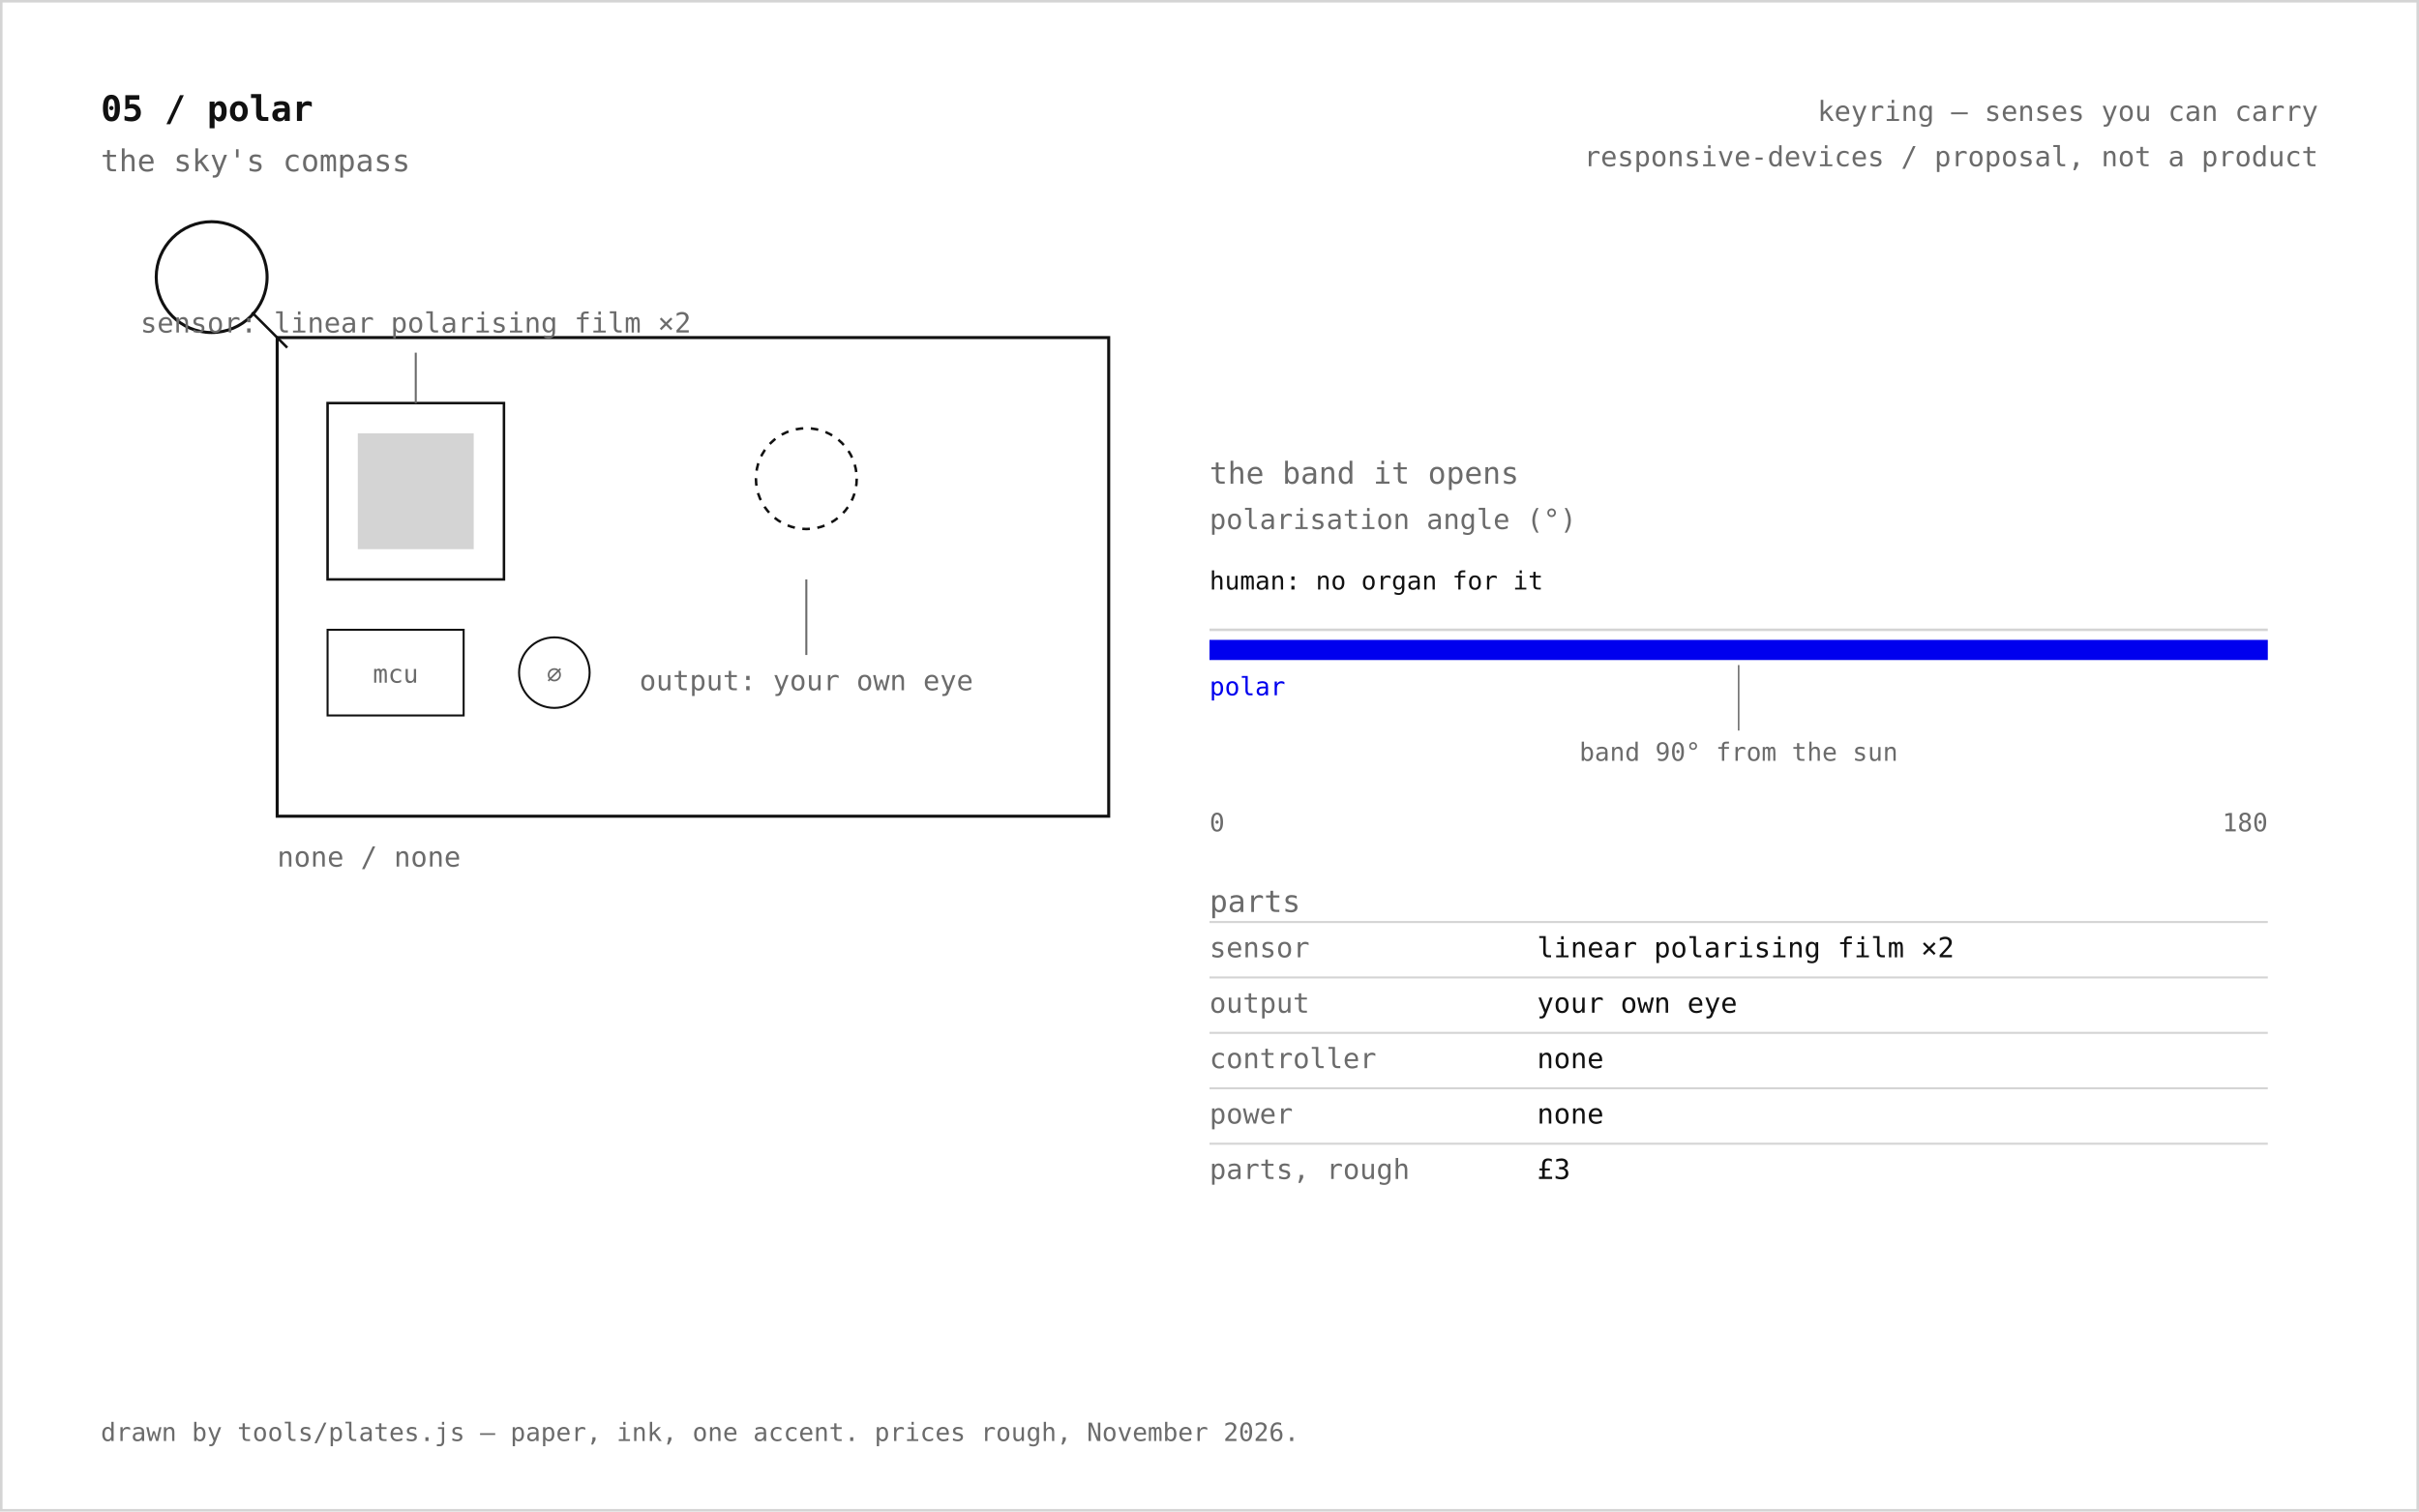
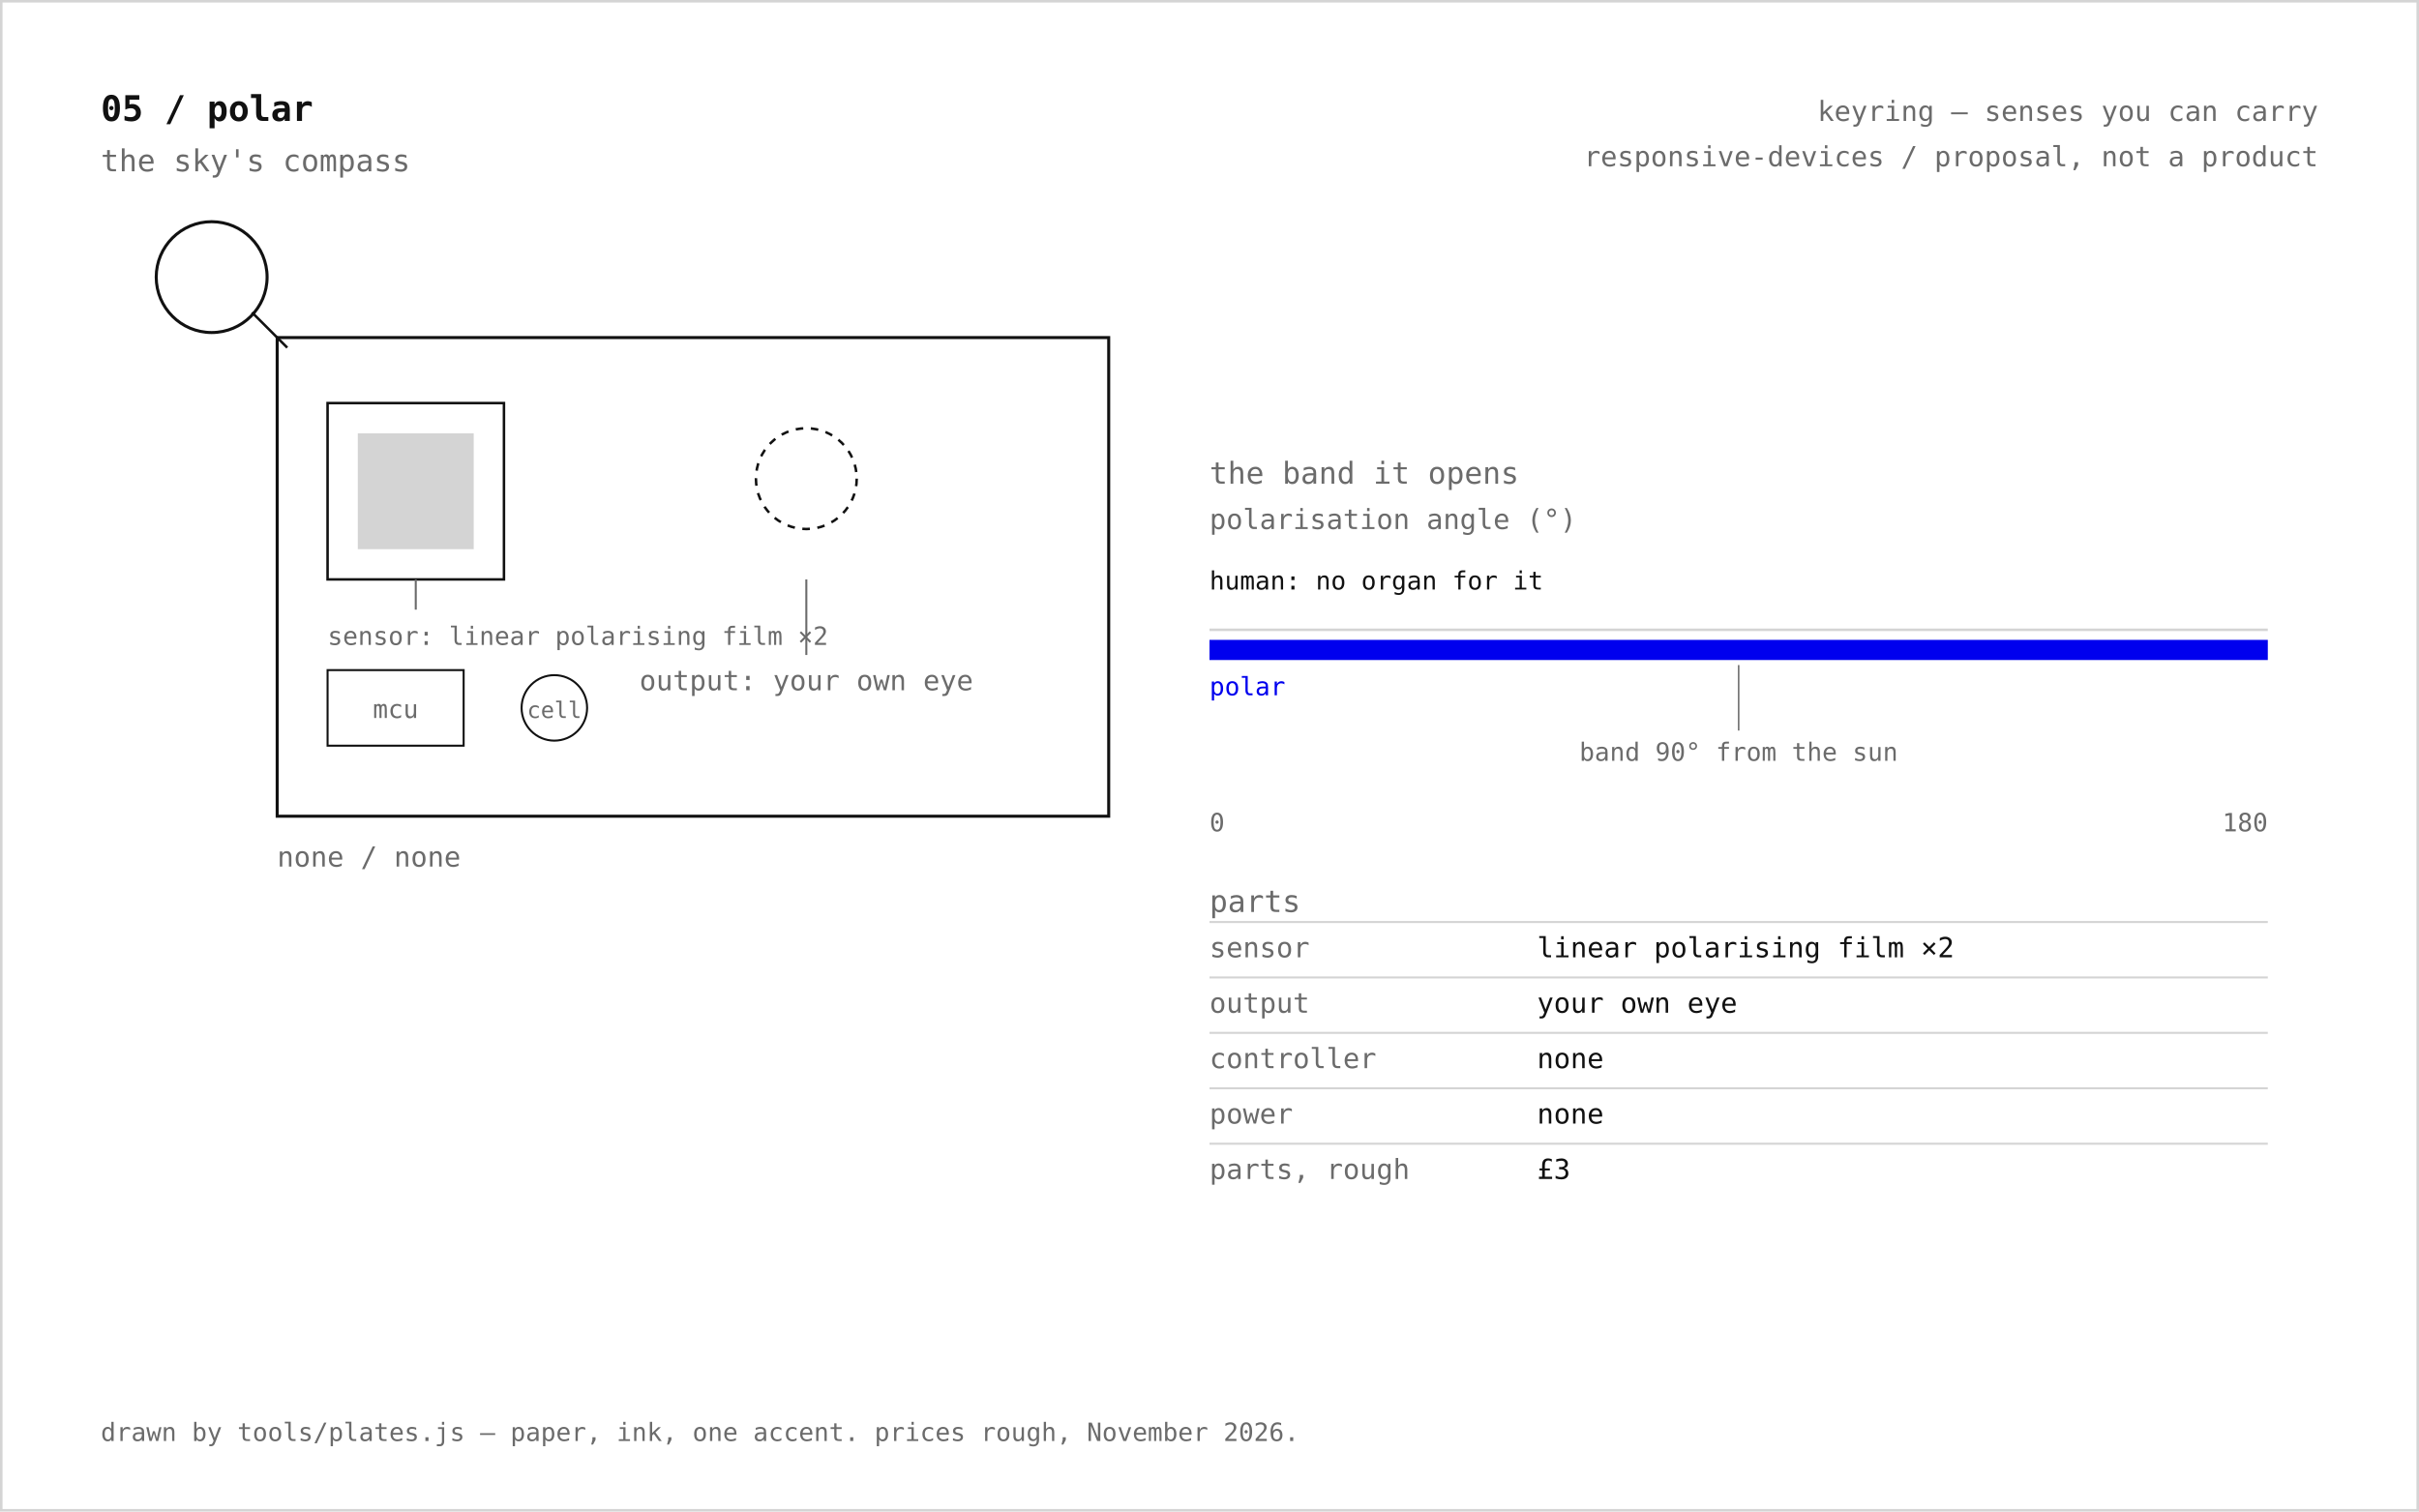
<svg xmlns="http://www.w3.org/2000/svg" viewBox="0 0 960 600" width="960" height="600" role="img" aria-label="polar — the sky's compass">
  <rect width="960" height="600" fill="#ffffff" />
  <rect x="0.5" y="0.5" width="959" height="599" fill="none" stroke="#d4d4d4" />
  <text x="40" y="48" font-family="IBM Plex Mono, ui-monospace, Menlo, monospace" font-size="14" fill="#111111" font-weight="600">05 / polar</text>
  <text x="40" y="68" font-family="IBM Plex Mono, ui-monospace, Menlo, monospace" font-size="12" fill="#6b6b6b">the sky's compass</text>
  <text x="920" y="48" font-family="IBM Plex Mono, ui-monospace, Menlo, monospace" font-size="11" fill="#6b6b6b" text-anchor="end">keyring — senses you can carry</text>
  <text x="920" y="66" font-family="IBM Plex Mono, ui-monospace, Menlo, monospace" font-size="11" fill="#6b6b6b" text-anchor="end">responsive-devices / proposal, not a product</text>
  <circle cx="84" cy="110" r="22" fill="none" stroke="#111111" stroke-width="1.2" />
  <line x1="100" y1="124" x2="114" y2="138" stroke="#111111" stroke-width="1" />
  <rect x="110" y="134" width="330" height="190" fill="none" stroke="#111111" stroke-width="1.2" />
  <rect x="130" y="160" width="70" height="70" fill="none" stroke="#111111" stroke-width="1" />
  <rect x="142" y="172" width="46" height="46" fill="#d4d4d4" stroke="none" />
-   <line x1="165" y1="160" x2="165" y2="140" stroke="#6b6b6b" stroke-width="0.8" />
-   <text x="165" y="132" font-family="IBM Plex Mono, ui-monospace, Menlo, monospace" font-size="11" fill="#6b6b6b" text-anchor="middle">sensor: linear polarising film ×2</text>
+   <line x1="165" y1="230" x2="165" y2="242" stroke="#6b6b6b" stroke-width="0.8" />
+   <text x="130" y="256" font-family="IBM Plex Mono, ui-monospace, Menlo, monospace" font-size="10" fill="#6b6b6b">sensor: linear polarising film ×2</text>
  <circle cx="320" cy="190" r="20" fill="none" stroke="#111111" stroke-width="1" stroke-dasharray="3 3" />
  <line x1="320" y1="230" x2="320" y2="260" stroke="#6b6b6b" stroke-width="0.8" />
  <text x="320" y="274" font-family="IBM Plex Mono, ui-monospace, Menlo, monospace" font-size="11" fill="#6b6b6b" text-anchor="middle">output: your own eye</text>
-   <rect x="130" y="250" width="54" height="34" fill="none" stroke="#111111" stroke-width="0.8" />
-   <text x="157" y="271" font-family="IBM Plex Mono, ui-monospace, Menlo, monospace" font-size="10" fill="#6b6b6b" text-anchor="middle">mcu</text>
-   <circle cx="220" cy="267" r="14" fill="none" stroke="#111111" stroke-width="0.8" />
-   <text x="220" y="271" font-family="IBM Plex Mono, ui-monospace, Menlo, monospace" font-size="10" fill="#6b6b6b" text-anchor="middle">⌀</text>
+   <rect x="130" y="266" width="54" height="30" fill="none" stroke="#111111" stroke-width="0.8" />
+   <text x="157" y="285" font-family="IBM Plex Mono, ui-monospace, Menlo, monospace" font-size="10" fill="#6b6b6b" text-anchor="middle">mcu</text>
+   <circle cx="220" cy="281" r="13" fill="none" stroke="#111111" stroke-width="0.8" />
+   <text x="220" y="285" font-family="IBM Plex Mono, ui-monospace, Menlo, monospace" font-size="9" fill="#6b6b6b" text-anchor="middle">cell</text>
  <text x="110" y="344" font-family="IBM Plex Mono, ui-monospace, Menlo, monospace" font-size="11" fill="#6b6b6b">none  /  none</text>
  <text x="480" y="192" font-family="IBM Plex Mono, ui-monospace, Menlo, monospace" font-size="12" fill="#6b6b6b">the band it opens</text>
  <text x="480" y="210" font-family="IBM Plex Mono, ui-monospace, Menlo, monospace" font-size="11" fill="#6b6b6b">polarisation angle (°)</text>
  <line x1="480" y1="250" x2="900" y2="250" stroke="#d4d4d4" stroke-width="1" />
  <text x="480" y="234" font-family="IBM Plex Mono, ui-monospace, Menlo, monospace" font-size="10" fill="#111111">human: no organ for it</text>
  <rect x="480" y="254" width="420" height="8" fill="#0000ee" />
  <text x="480" y="276" font-family="IBM Plex Mono, ui-monospace, Menlo, monospace" font-size="10" fill="#0000ee">polar</text>
  <line x1="690" y1="264" x2="690" y2="290" stroke="#6b6b6b" stroke-width="0.6" />
  <text x="690" y="302" font-family="IBM Plex Mono, ui-monospace, Menlo, monospace" font-size="10" fill="#6b6b6b" text-anchor="middle">band 90° from the sun</text>
  <text x="480" y="330" font-family="IBM Plex Mono, ui-monospace, Menlo, monospace" font-size="10" fill="#6b6b6b">0</text>
  <text x="900" y="330" font-family="IBM Plex Mono, ui-monospace, Menlo, monospace" font-size="10" fill="#6b6b6b" text-anchor="end">180</text>
  <text x="480" y="362" font-family="IBM Plex Mono, ui-monospace, Menlo, monospace" font-size="12" fill="#6b6b6b">parts</text>
  <line x1="480" y1="366" x2="900" y2="366" stroke="#d4d4d4" stroke-width="0.8" />
  <text x="480" y="380" font-family="IBM Plex Mono, ui-monospace, Menlo, monospace" font-size="11" fill="#6b6b6b">sensor</text>
  <text x="610" y="380" font-family="IBM Plex Mono, ui-monospace, Menlo, monospace" font-size="11" fill="#111111">linear polarising film ×2</text>
  <line x1="480" y1="388" x2="900" y2="388" stroke="#d4d4d4" stroke-width="0.8" />
  <text x="480" y="402" font-family="IBM Plex Mono, ui-monospace, Menlo, monospace" font-size="11" fill="#6b6b6b">output</text>
  <text x="610" y="402" font-family="IBM Plex Mono, ui-monospace, Menlo, monospace" font-size="11" fill="#111111">your own eye</text>
  <line x1="480" y1="410" x2="900" y2="410" stroke="#d4d4d4" stroke-width="0.8" />
  <text x="480" y="424" font-family="IBM Plex Mono, ui-monospace, Menlo, monospace" font-size="11" fill="#6b6b6b">controller</text>
  <text x="610" y="424" font-family="IBM Plex Mono, ui-monospace, Menlo, monospace" font-size="11" fill="#111111">none</text>
  <line x1="480" y1="432" x2="900" y2="432" stroke="#d4d4d4" stroke-width="0.8" />
  <text x="480" y="446" font-family="IBM Plex Mono, ui-monospace, Menlo, monospace" font-size="11" fill="#6b6b6b">power</text>
  <text x="610" y="446" font-family="IBM Plex Mono, ui-monospace, Menlo, monospace" font-size="11" fill="#111111">none</text>
  <line x1="480" y1="454" x2="900" y2="454" stroke="#d4d4d4" stroke-width="0.8" />
  <text x="480" y="468" font-family="IBM Plex Mono, ui-monospace, Menlo, monospace" font-size="11" fill="#6b6b6b">parts, rough</text>
  <text x="610" y="468" font-family="IBM Plex Mono, ui-monospace, Menlo, monospace" font-size="11" fill="#111111">£3</text>
  <text x="40" y="572" font-family="IBM Plex Mono, ui-monospace, Menlo, monospace" font-size="10" fill="#6b6b6b">drawn by tools/plates.js — paper, ink, one accent. prices rough, November 2026.</text>
</svg>
